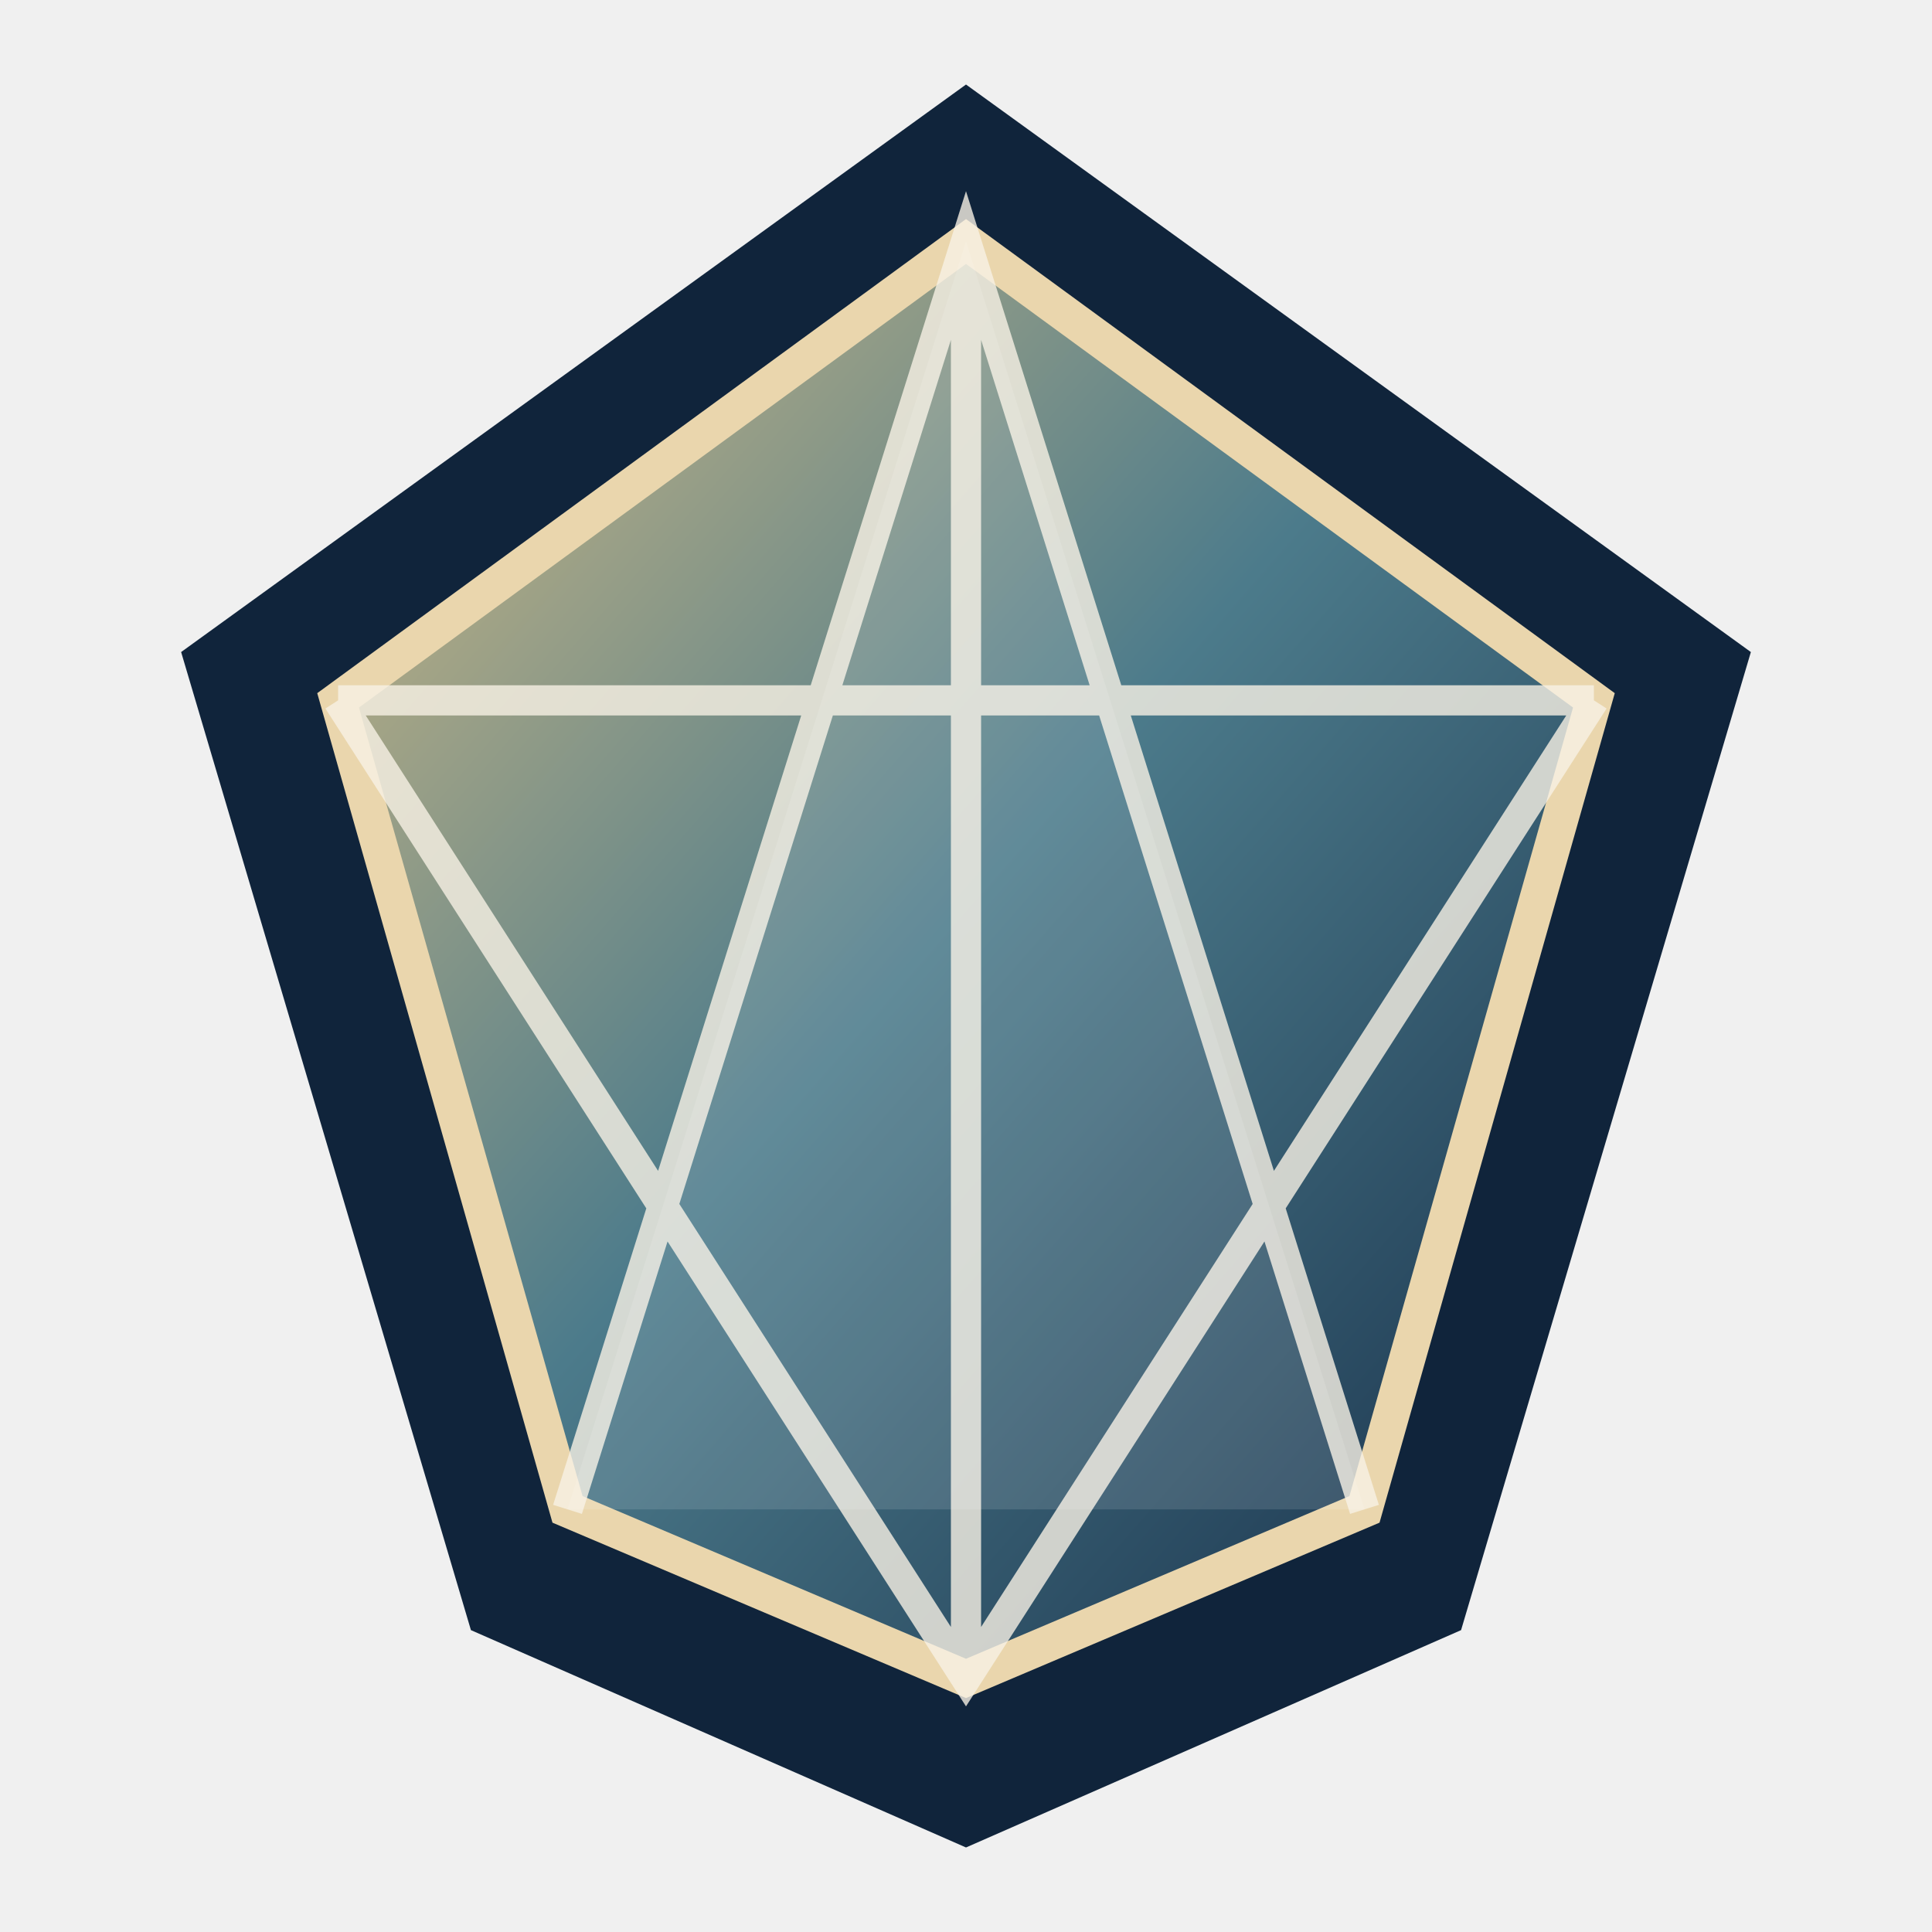
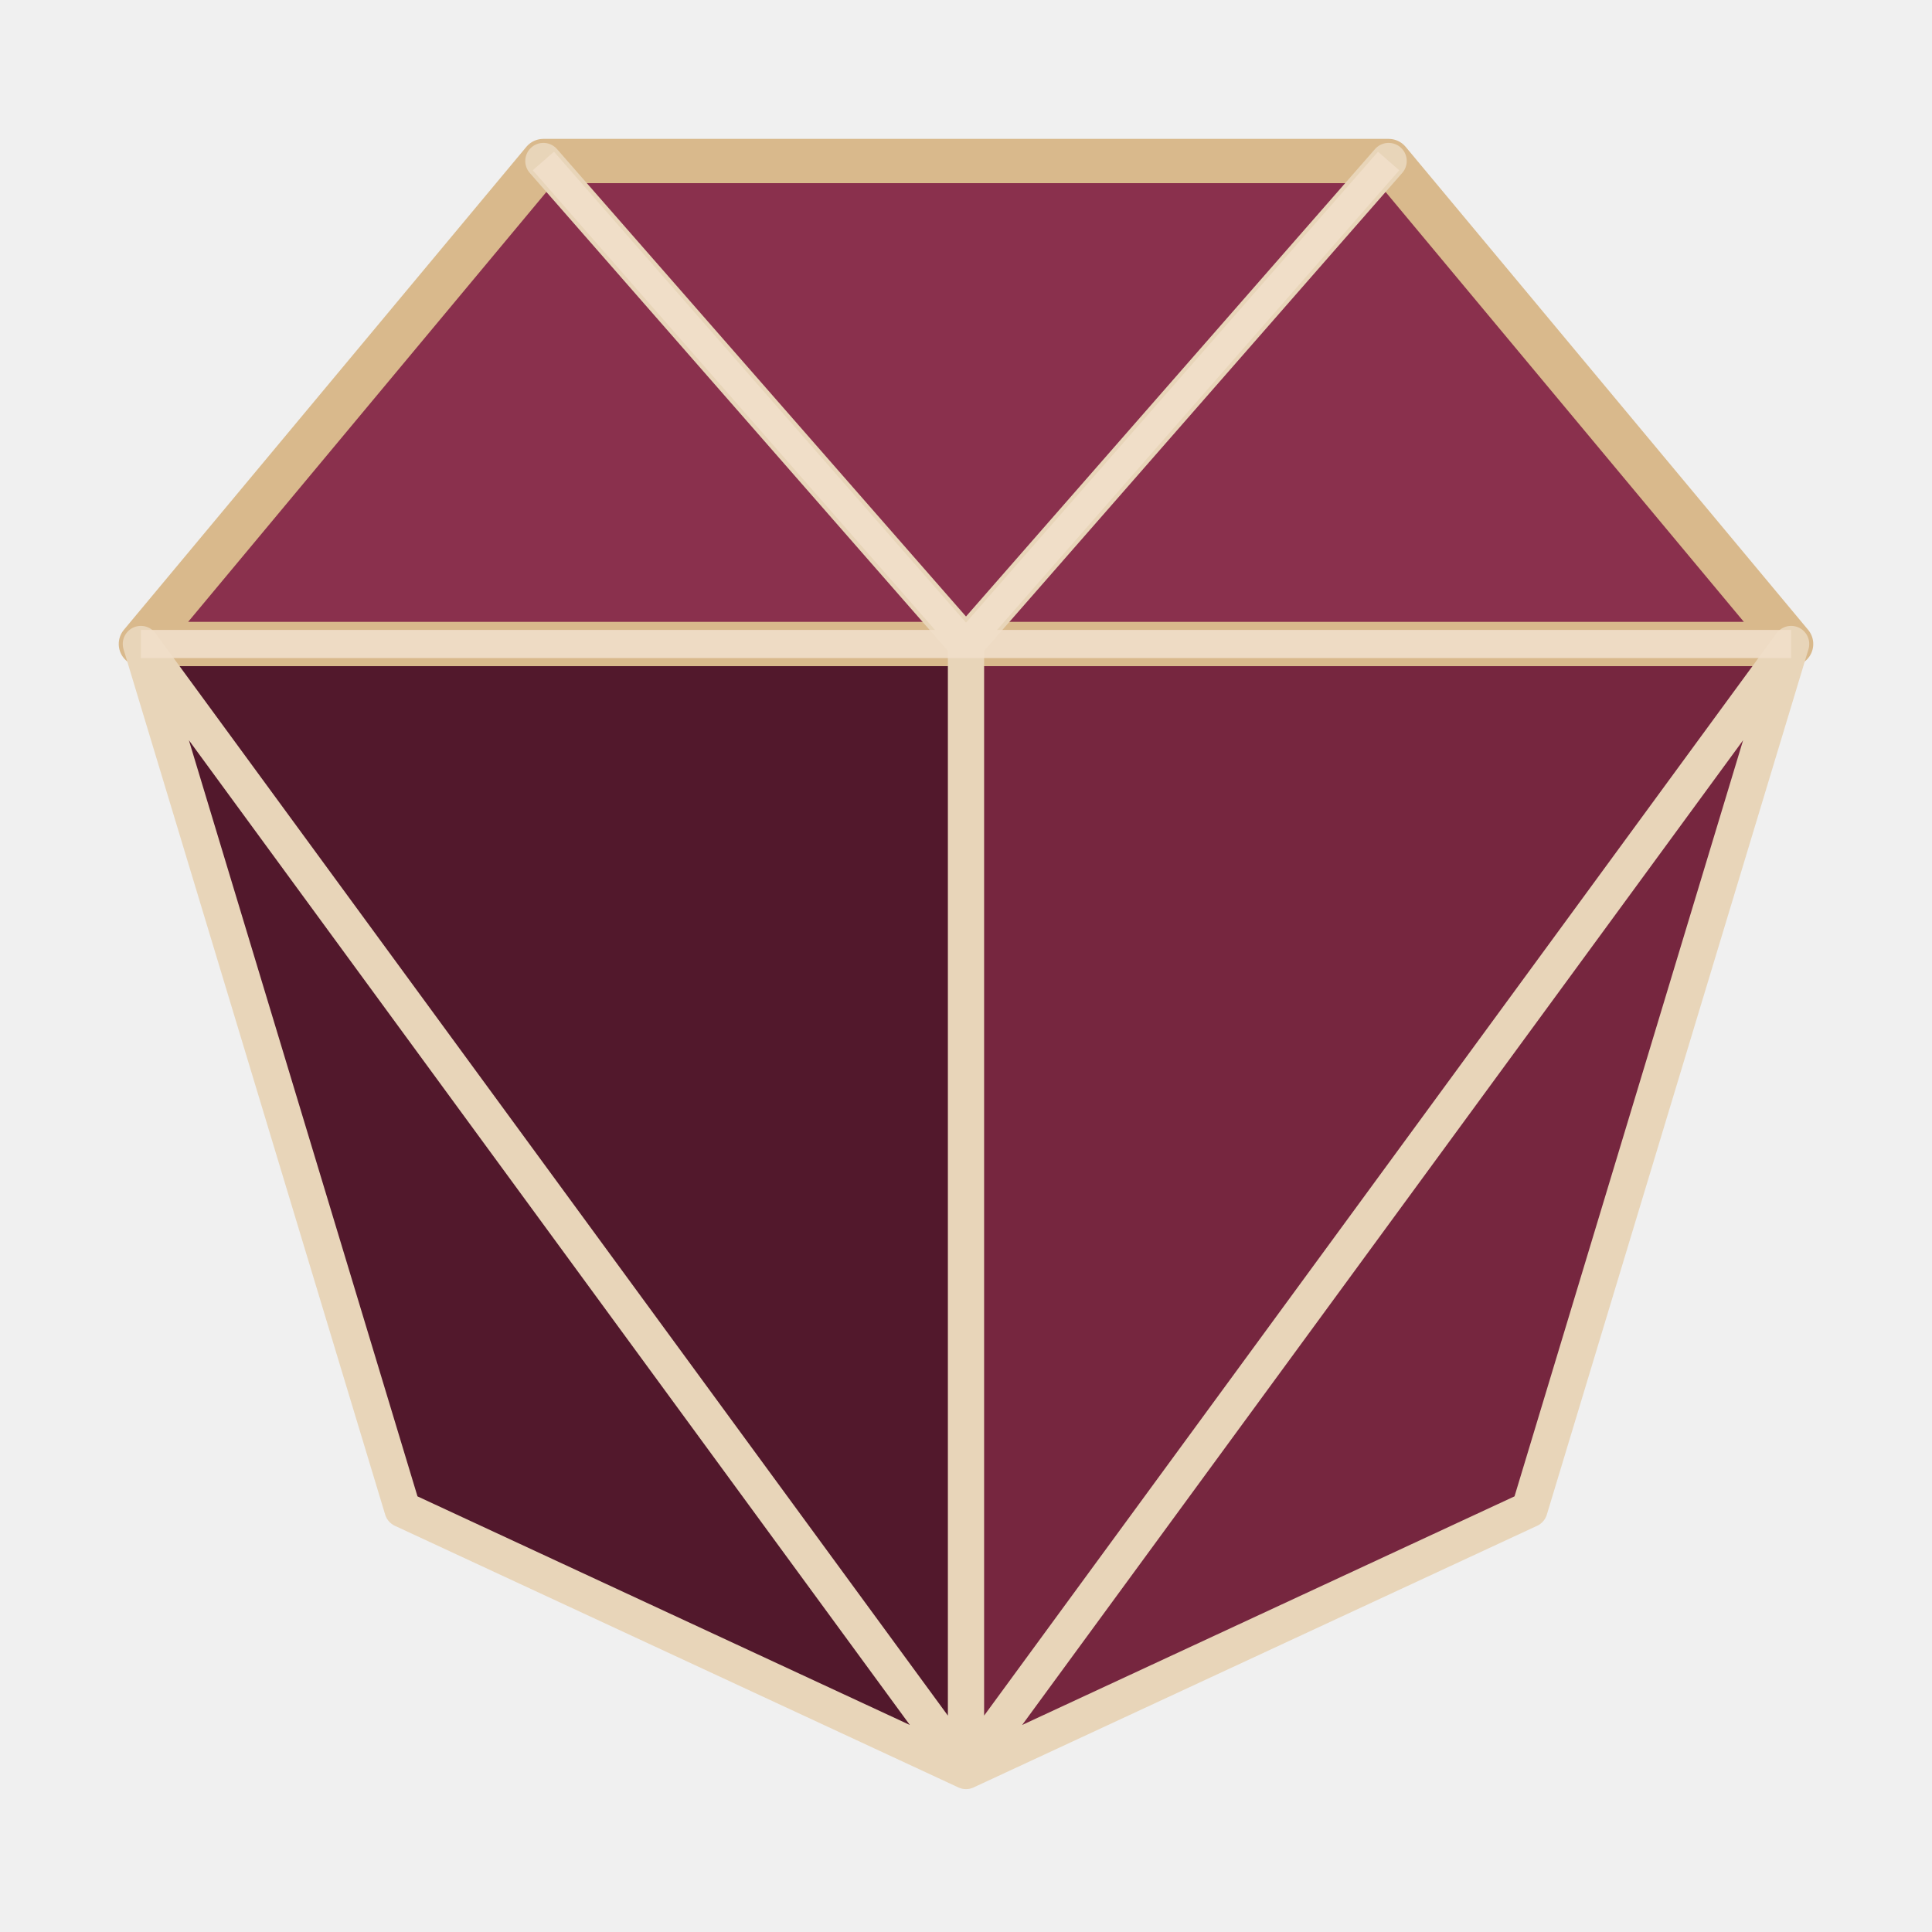
- <svg xmlns="http://www.w3.org/2000/svg" viewBox="0 0 160 160" role="img" aria-labelledby="title">
-   <defs>
-     <linearGradient id="g" x1="0" y1="0" x2="1" y2="1">
-       <stop stop-color="#d9bd83" />
-       <stop offset=".48" stop-color="#4c7b8b" />
-       <stop offset="1" stop-color="#142b46" />
-     </linearGradient>
-   </defs>
-   <path d="M80 7 145 54 121 135 80 153 39 135 15 54Z" fill="#10243b" />
-   <path d="M80 20 132 58 113 125 80 139 47 125 28 58Z" fill="url(#g)" stroke="#ead6ad" stroke-width="3" />
-   <path d="m80 20 0 119M28 58h104M47 125l33-105 33 105M28 58l52 81 52-81" fill="none" stroke="#f7f1e5" stroke-opacity=".8" stroke-width="2.5" />
-   <path d="M80 20 47 125h66Z" fill="#fff" fill-opacity=".12" />
+ <svg xmlns="http://www.w3.org/2000/svg" viewBox="0 0 96 96" role="img" aria-labelledby="title desc">
+   <path d="M27 8h42l20 24-13 43-28 13-28-13L7 32 27 8Z" fill="#641F35" />
+   <path d="M27 8 7 32h82L69 8H27Z" fill="#8A304D" />
+   <path d="m7 32 13 43 28 13V32H7Z" fill="#52182C" />
+   <path d="m89 32-13 43-28 13V32h41Z" fill="#76263F" />
+   <path d="M27 8h42l20 24H7L27 8Z" fill="none" stroke="#D9B98C" stroke-width="2.2" stroke-linejoin="round" />
+   <path d="m7 32 13 43 28 13 28-13 13-43M48 32v56M27 8l21 24L69 8M7 32l41 56 41-56" fill="none" stroke="#E8D5B9" stroke-width="1.8" stroke-linejoin="round" stroke-linecap="round" />
+   <path d="M27 8 48 32 7 32M69 8 48 32h41" fill="none" stroke="#F1DFCA" stroke-width="1.4" opacity=".9" />
</svg>
